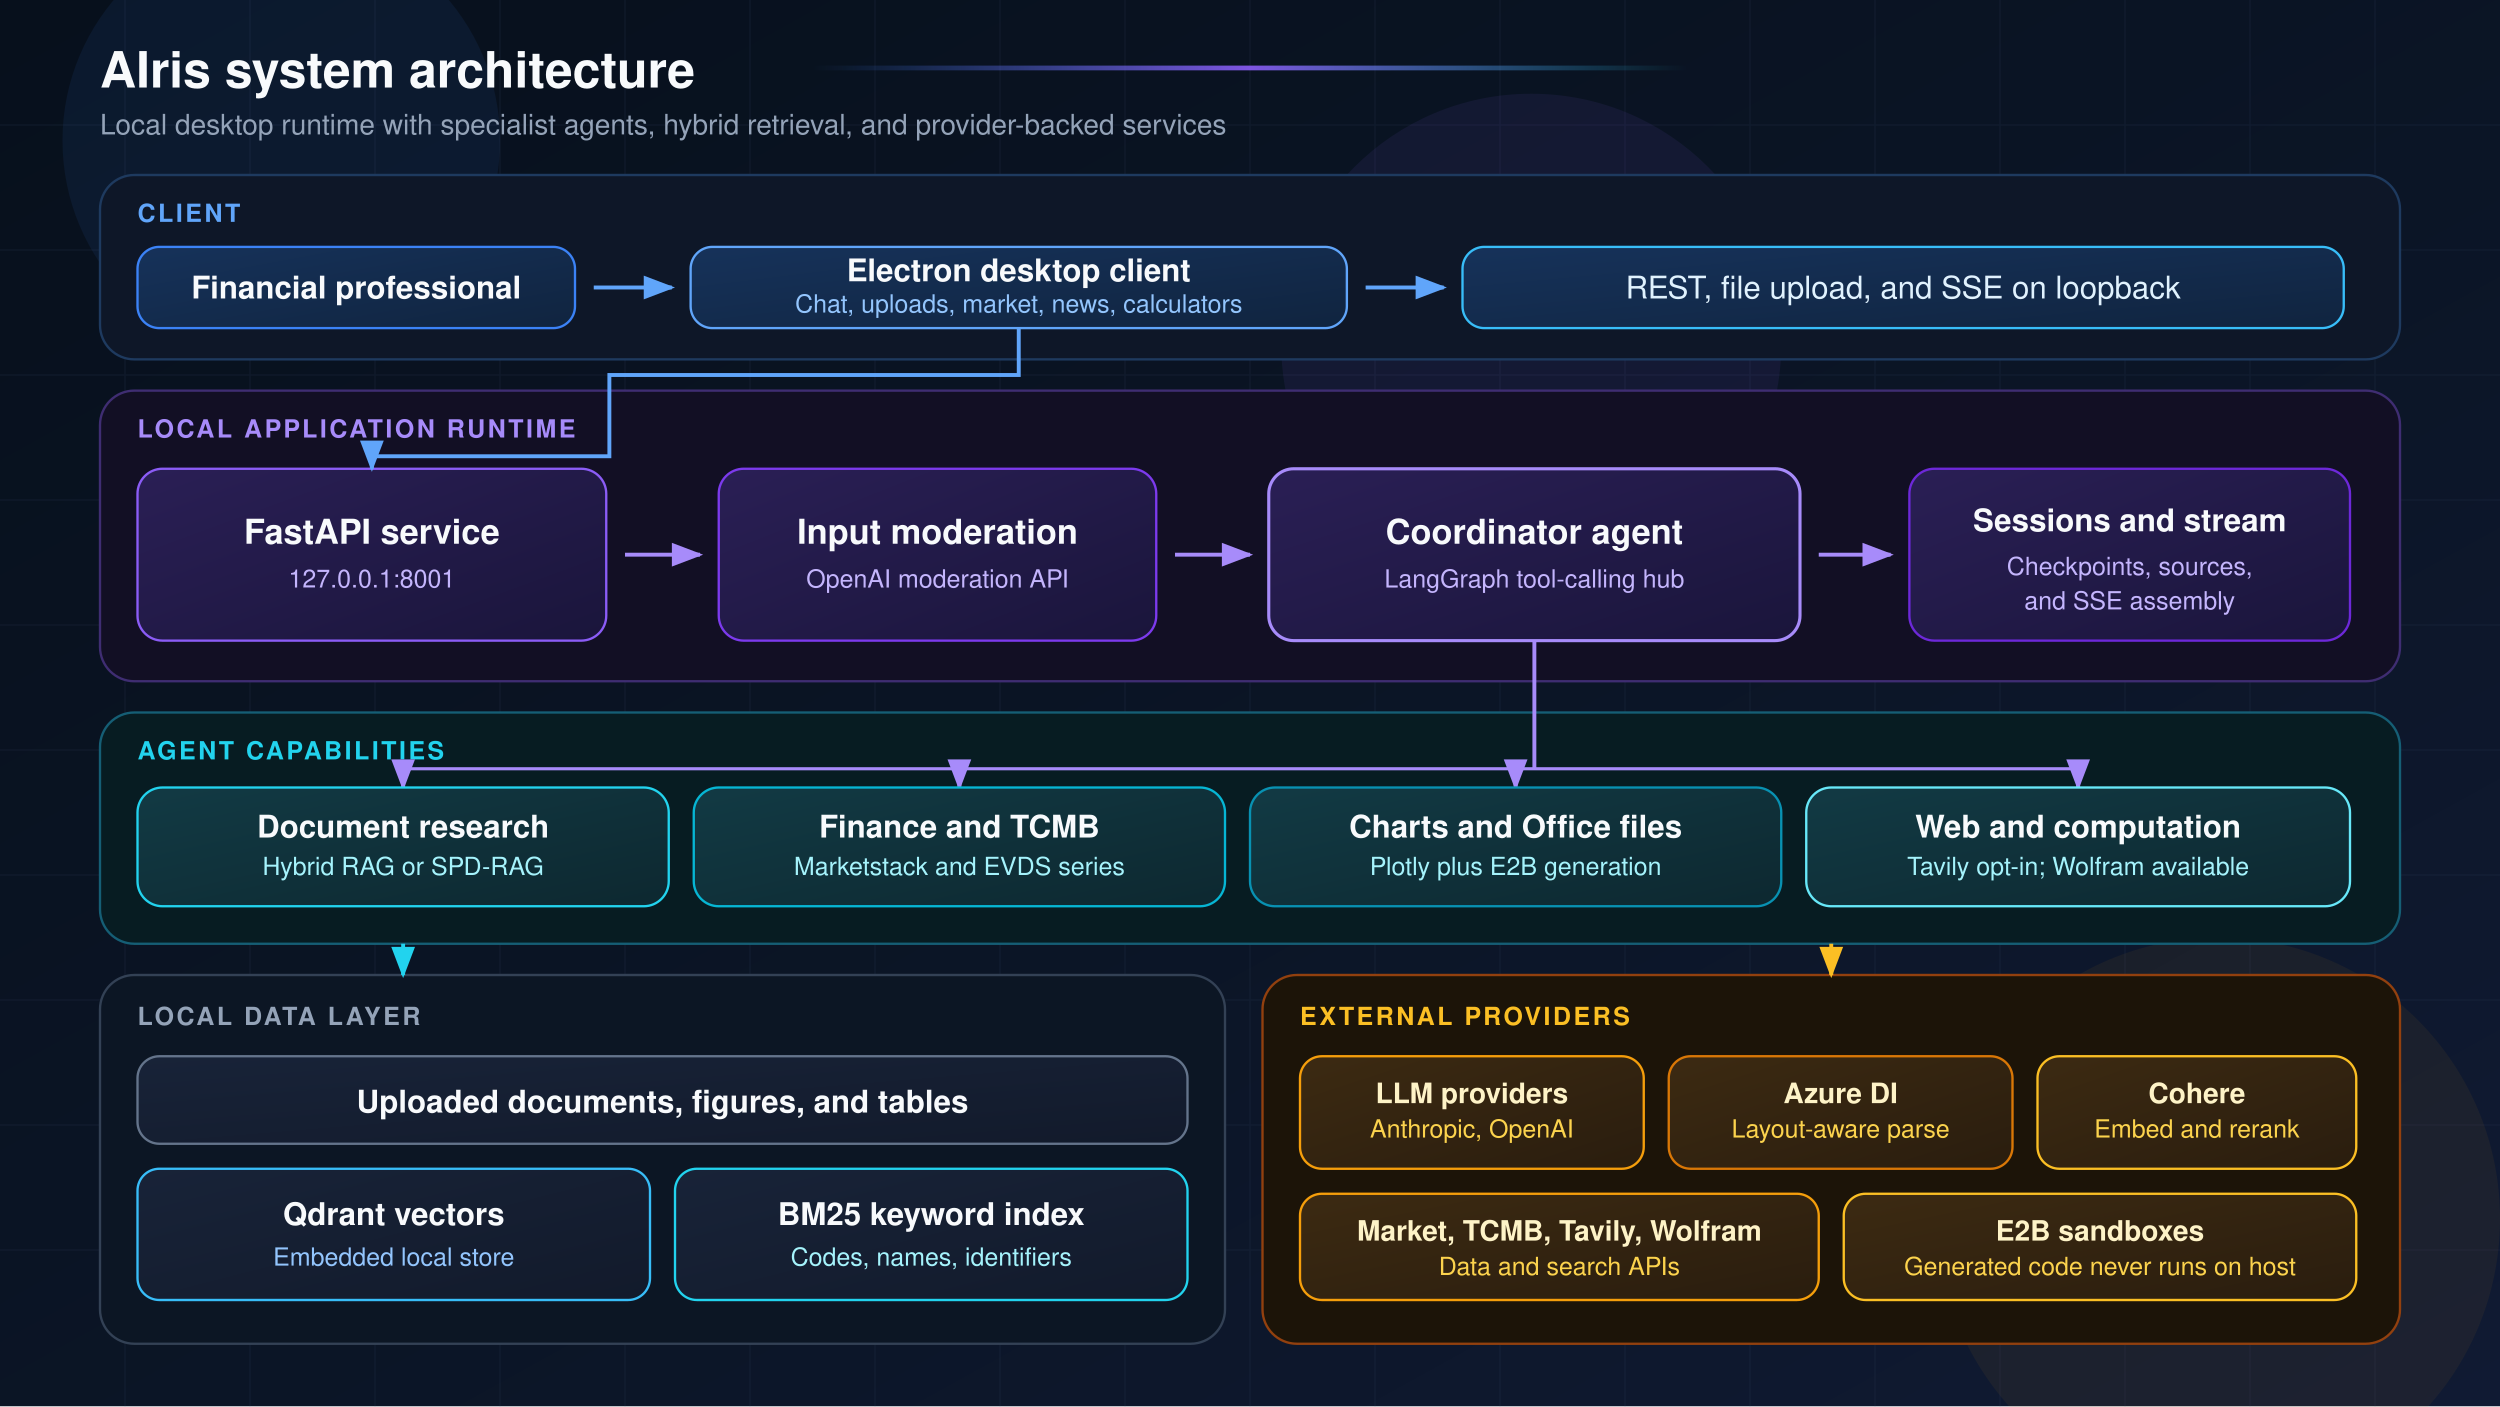
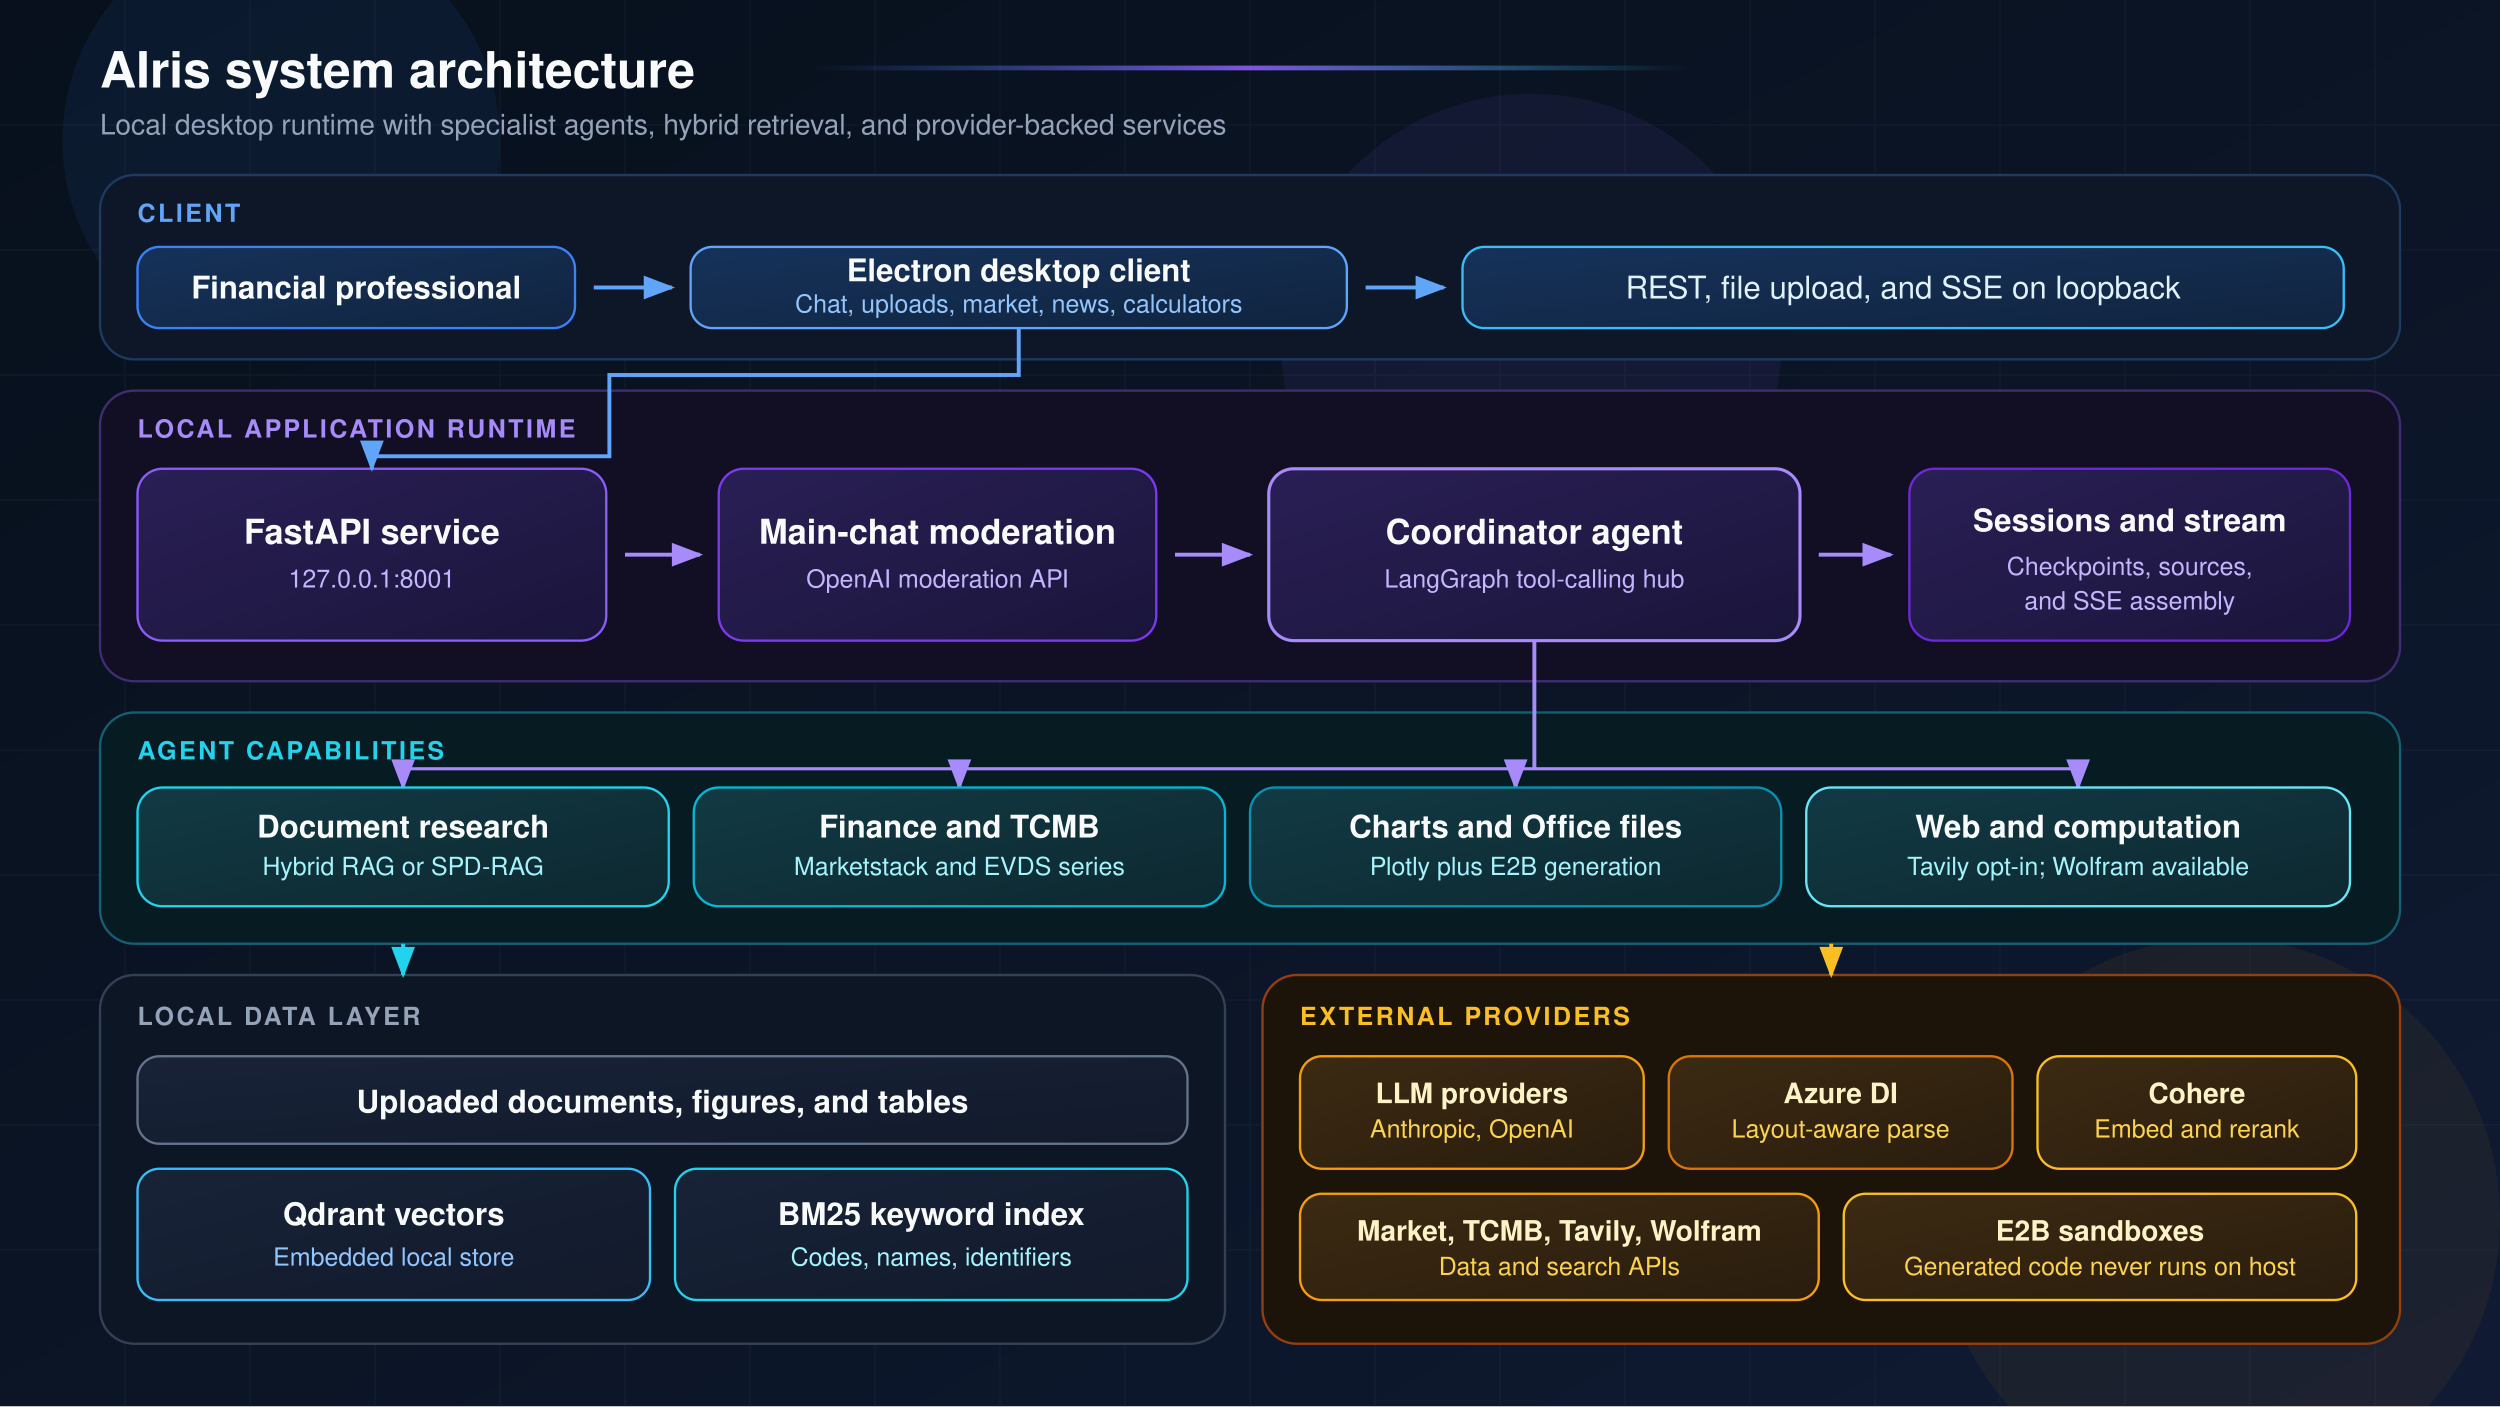
<svg xmlns="http://www.w3.org/2000/svg" viewBox="0 0 1600 900" role="img" aria-labelledby="title desc">
  <defs>
    <linearGradient id="bg" x1="0" y1="0" x2="1" y2="1">
      <stop offset="0%" stop-color="#07101C" />
      <stop offset="55%" stop-color="#0B1526" />
      <stop offset="100%" stop-color="#101A33" />
    </linearGradient>
    <linearGradient id="headerGlow" x1="0" y1="0" x2="1" y2="0">
      <stop offset="0%" stop-color="#3B82F6" stop-opacity="0" />
      <stop offset="50%" stop-color="#8B5CF6" stop-opacity="0.9" />
      <stop offset="100%" stop-color="#22D3EE" stop-opacity="0" />
    </linearGradient>
    <linearGradient id="blueCard" x1="0" y1="0" x2="1" y2="1">
      <stop offset="0%" stop-color="#16325A" />
      <stop offset="100%" stop-color="#10243F" />
    </linearGradient>
    <linearGradient id="violetCard" x1="0" y1="0" x2="1" y2="1">
      <stop offset="0%" stop-color="#2A1F55" />
      <stop offset="100%" stop-color="#1A153B" />
    </linearGradient>
    <linearGradient id="cyanCard" x1="0" y1="0" x2="1" y2="1">
      <stop offset="0%" stop-color="#123A44" />
      <stop offset="100%" stop-color="#0D2830" />
    </linearGradient>
    <linearGradient id="amberCard" x1="0" y1="0" x2="1" y2="1">
      <stop offset="0%" stop-color="#3C2A12" />
      <stop offset="100%" stop-color="#2A1D0E" />
    </linearGradient>
    <linearGradient id="slateCard" x1="0" y1="0" x2="1" y2="1">
      <stop offset="0%" stop-color="#182338" />
      <stop offset="100%" stop-color="#121A2B" />
    </linearGradient>
    <marker id="arrowBlue" viewBox="0 0 10 10" refX="9" refY="5" markerWidth="8" markerHeight="8" orient="auto-start-reverse">
      <path d="M 0 1.2 L 10 5 L 0 8.8 Z" fill="#60A5FA" />
    </marker>
    <marker id="arrowViolet" viewBox="0 0 10 10" refX="9" refY="5" markerWidth="8" markerHeight="8" orient="auto-start-reverse">
      <path d="M 0 1.2 L 10 5 L 0 8.8 Z" fill="#A78BFA" />
    </marker>
    <marker id="arrowCyan" viewBox="0 0 10 10" refX="9" refY="5" markerWidth="8" markerHeight="8" orient="auto-start-reverse">
      <path d="M 0 1.2 L 10 5 L 0 8.8 Z" fill="#22D3EE" />
    </marker>
    <marker id="arrowAmber" viewBox="0 0 10 10" refX="9" refY="5" markerWidth="8" markerHeight="8" orient="auto-start-reverse">
      <path d="M 0 1.2 L 10 5 L 0 8.8 Z" fill="#FBBF24" />
    </marker>
  </defs>
  <rect width="1600" height="900" fill="url(#bg)" />
  <g opacity="0.18" stroke="#2A3A58" stroke-width="1">
    <path d="M80 0 V900 M160 0 V900 M240 0 V900 M320 0 V900 M400 0 V900 M480 0 V900 M560 0 V900 M640 0 V900 M720 0 V900 M800 0 V900 M880 0 V900 M960 0 V900 M1040 0 V900 M1120 0 V900 M1200 0 V900 M1280 0 V900 M1360 0 V900 M1440 0 V900 M1520 0 V900" />
    <path d="M0 80 H1600 M0 160 H1600 M0 240 H1600 M0 320 H1600 M0 400 H1600 M0 480 H1600 M0 560 H1600 M0 640 H1600 M0 720 H1600 M0 800 H1600" />
  </g>
  <circle cx="180" cy="90" r="140" fill="#3B82F6" opacity="0.08" />
  <circle cx="1420" cy="780" r="180" fill="#F59E0B" opacity="0.06" />
  <circle cx="980" cy="220" r="160" fill="#8B5CF6" opacity="0.08" />
  <text x="64" y="56" fill="#F8FAFC" font-family="Segoe UI, Helvetica, Arial, sans-serif" font-size="32" font-weight="700">AIris system architecture</text>
  <text x="64" y="86" fill="#94A3B8" font-family="Segoe UI, Helvetica, Arial, sans-serif" font-size="18">Local desktop runtime with specialist agents, hybrid retrieval, and provider-backed services</text>
  <rect x="520" y="42" width="560" height="3" rx="2" fill="url(#headerGlow)" />
  <rect x="64" y="112" width="1472" height="118" rx="22" fill="#0E1728" stroke="#1E3A5F" stroke-width="1.5" />
  <text x="88" y="142" fill="#60A5FA" font-family="Segoe UI, Helvetica, Arial, sans-serif" font-size="16" font-weight="700" letter-spacing="1.6">CLIENT</text>
  <rect x="88" y="158" width="280" height="52" rx="14" fill="url(#blueCard)" stroke="#3B82F6" stroke-width="1.5" />
  <text x="228" y="191" text-anchor="middle" fill="#F8FAFC" font-family="Segoe UI, Helvetica, Arial, sans-serif" font-size="20" font-weight="600">Financial professional</text>
  <path d="M380 184 H430" stroke="#60A5FA" stroke-width="2.5" marker-end="url(#arrowBlue)" />
  <rect x="442" y="158" width="420" height="52" rx="14" fill="url(#blueCard)" stroke="#60A5FA" stroke-width="1.5" />
  <text x="652" y="180" text-anchor="middle" fill="#F8FAFC" font-family="Segoe UI, Helvetica, Arial, sans-serif" font-size="20" font-weight="600">Electron desktop client</text>
  <text x="652" y="200" text-anchor="middle" fill="#93C5FD" font-family="Segoe UI, Helvetica, Arial, sans-serif" font-size="16">Chat, uploads, market, news, calculators</text>
  <path d="M874 184 H924" stroke="#60A5FA" stroke-width="2.5" marker-end="url(#arrowBlue)" />
  <rect x="936" y="158" width="564" height="52" rx="14" fill="url(#blueCard)" stroke="#38BDF8" stroke-width="1.5" />
  <text x="1218" y="191" text-anchor="middle" fill="#E0F2FE" font-family="Segoe UI, Helvetica, Arial, sans-serif" font-size="20">REST, file upload, and SSE on loopback</text>
  <rect x="64" y="250" width="1472" height="186" rx="22" fill="#120F24" stroke="#3F2D72" stroke-width="1.5" />
  <text x="88" y="280" fill="#A78BFA" font-family="Segoe UI, Helvetica, Arial, sans-serif" font-size="16" font-weight="700" letter-spacing="1.6">LOCAL APPLICATION RUNTIME</text>
  <rect x="88" y="300" width="300" height="110" rx="16" fill="url(#violetCard)" stroke="#8B5CF6" stroke-width="1.5" />
  <text x="238" y="348" text-anchor="middle" fill="#F8FAFC" font-family="Segoe UI, Helvetica, Arial, sans-serif" font-size="22" font-weight="700">FastAPI service</text>
  <text x="238" y="376" text-anchor="middle" fill="#C4B5FD" font-family="Segoe UI, Helvetica, Arial, sans-serif" font-size="16">127.0.0.1:8001</text>
  <path d="M400 355 H448" stroke="#A78BFA" stroke-width="2.5" marker-end="url(#arrowViolet)" />
  <rect x="460" y="300" width="280" height="110" rx="16" fill="url(#violetCard)" stroke="#7C3AED" stroke-width="1.5" />
-   <text x="600" y="348" text-anchor="middle" fill="#F8FAFC" font-family="Segoe UI, Helvetica, Arial, sans-serif" font-size="22" font-weight="700">Input moderation</text>
+   <text x="600" y="348" text-anchor="middle" fill="#F8FAFC" font-family="Segoe UI, Helvetica, Arial, sans-serif" font-size="22" font-weight="700">Main-chat moderation</text>
  <text x="600" y="376" text-anchor="middle" fill="#C4B5FD" font-family="Segoe UI, Helvetica, Arial, sans-serif" font-size="16">OpenAI moderation API</text>
  <path d="M752 355 H800" stroke="#A78BFA" stroke-width="2.5" marker-end="url(#arrowViolet)" />
  <rect x="812" y="300" width="340" height="110" rx="16" fill="url(#violetCard)" stroke="#A78BFA" stroke-width="2" />
  <text x="982" y="348" text-anchor="middle" fill="#F8FAFC" font-family="Segoe UI, Helvetica, Arial, sans-serif" font-size="22" font-weight="700">Coordinator agent</text>
  <text x="982" y="376" text-anchor="middle" fill="#C4B5FD" font-family="Segoe UI, Helvetica, Arial, sans-serif" font-size="16">LangGraph tool-calling hub</text>
  <path d="M1164 355 H1210" stroke="#A78BFA" stroke-width="2.5" marker-end="url(#arrowViolet)" />
  <rect x="1222" y="300" width="282" height="110" rx="16" fill="url(#violetCard)" stroke="#6D28D9" stroke-width="1.5" />
  <text x="1363" y="340" text-anchor="middle" fill="#F8FAFC" font-family="Segoe UI, Helvetica, Arial, sans-serif" font-size="20" font-weight="700">Sessions and stream</text>
  <text x="1363" y="368" text-anchor="middle" fill="#C4B5FD" font-family="Segoe UI, Helvetica, Arial, sans-serif" font-size="16">Checkpoints, sources,</text>
  <text x="1363" y="390" text-anchor="middle" fill="#C4B5FD" font-family="Segoe UI, Helvetica, Arial, sans-serif" font-size="16">and SSE assembly</text>
  <path d="M652 210 V240 H390 V292 H238 V300" fill="none" stroke="#60A5FA" stroke-width="2.5" marker-end="url(#arrowBlue)" />
  <rect x="64" y="456" width="1472" height="148" rx="22" fill="#071C22" stroke="#155E75" stroke-width="1.5" />
  <text x="88" y="486" fill="#22D3EE" font-family="Segoe UI, Helvetica, Arial, sans-serif" font-size="16" font-weight="700" letter-spacing="1.6">AGENT CAPABILITIES</text>
  <path d="M982 410 V492" stroke="#A78BFA" stroke-width="2.5" />
  <path d="M258 492 H1330" stroke="#A78BFA" stroke-width="2" />
  <path d="M258 492 V504" stroke="#A78BFA" stroke-width="2.5" marker-end="url(#arrowViolet)" />
  <path d="M614 492 V504" stroke="#A78BFA" stroke-width="2.5" marker-end="url(#arrowViolet)" />
  <path d="M970 492 V504" stroke="#A78BFA" stroke-width="2.5" marker-end="url(#arrowViolet)" />
  <path d="M1330 492 V504" stroke="#A78BFA" stroke-width="2.5" marker-end="url(#arrowViolet)" />
  <rect x="88" y="504" width="340" height="76" rx="16" fill="url(#cyanCard)" stroke="#22D3EE" stroke-width="1.5" />
  <text x="258" y="536" text-anchor="middle" fill="#F8FAFC" font-family="Segoe UI, Helvetica, Arial, sans-serif" font-size="20" font-weight="700">Document research</text>
  <text x="258" y="560" text-anchor="middle" fill="#A5F3FC" font-family="Segoe UI, Helvetica, Arial, sans-serif" font-size="16">Hybrid RAG or SPD-RAG</text>
  <rect x="444" y="504" width="340" height="76" rx="16" fill="url(#cyanCard)" stroke="#06B6D4" stroke-width="1.5" />
  <text x="614" y="536" text-anchor="middle" fill="#F8FAFC" font-family="Segoe UI, Helvetica, Arial, sans-serif" font-size="20" font-weight="700">Finance and TCMB</text>
  <text x="614" y="560" text-anchor="middle" fill="#A5F3FC" font-family="Segoe UI, Helvetica, Arial, sans-serif" font-size="16">Marketstack and EVDS series</text>
  <rect x="800" y="504" width="340" height="76" rx="16" fill="url(#cyanCard)" stroke="#0891B2" stroke-width="1.5" />
  <text x="970" y="536" text-anchor="middle" fill="#F8FAFC" font-family="Segoe UI, Helvetica, Arial, sans-serif" font-size="20" font-weight="700">Charts and Office files</text>
  <text x="970" y="560" text-anchor="middle" fill="#A5F3FC" font-family="Segoe UI, Helvetica, Arial, sans-serif" font-size="16">Plotly plus E2B generation</text>
  <rect x="1156" y="504" width="348" height="76" rx="16" fill="url(#cyanCard)" stroke="#67E8F9" stroke-width="1.5" />
  <text x="1330" y="536" text-anchor="middle" fill="#F8FAFC" font-family="Segoe UI, Helvetica, Arial, sans-serif" font-size="20" font-weight="700">Web and computation</text>
  <text x="1330" y="560" text-anchor="middle" fill="#A5F3FC" font-family="Segoe UI, Helvetica, Arial, sans-serif" font-size="16">Tavily opt-in; Wolfram available</text>
  <rect x="64" y="624" width="720" height="236" rx="22" fill="#0C1624" stroke="#334155" stroke-width="1.5" />
  <text x="88" y="656" fill="#94A3B8" font-family="Segoe UI, Helvetica, Arial, sans-serif" font-size="16" font-weight="700" letter-spacing="1.6">LOCAL DATA LAYER</text>
  <rect x="88" y="676" width="672" height="56" rx="14" fill="url(#slateCard)" stroke="#64748B" stroke-width="1.5" />
  <text x="424" y="712" text-anchor="middle" fill="#F8FAFC" font-family="Segoe UI, Helvetica, Arial, sans-serif" font-size="20" font-weight="600">Uploaded documents, figures, and tables</text>
  <rect x="88" y="748" width="328" height="84" rx="14" fill="url(#slateCard)" stroke="#38BDF8" stroke-width="1.5" />
  <text x="252" y="784" text-anchor="middle" fill="#F8FAFC" font-family="Segoe UI, Helvetica, Arial, sans-serif" font-size="20" font-weight="700">Qdrant vectors</text>
  <text x="252" y="810" text-anchor="middle" fill="#93C5FD" font-family="Segoe UI, Helvetica, Arial, sans-serif" font-size="16">Embedded local store</text>
  <rect x="432" y="748" width="328" height="84" rx="14" fill="url(#slateCard)" stroke="#22D3EE" stroke-width="1.5" />
  <text x="596" y="784" text-anchor="middle" fill="#F8FAFC" font-family="Segoe UI, Helvetica, Arial, sans-serif" font-size="20" font-weight="700">BM25 keyword index</text>
  <text x="596" y="810" text-anchor="middle" fill="#A5F3FC" font-family="Segoe UI, Helvetica, Arial, sans-serif" font-size="16">Codes, names, identifiers</text>
  <path d="M258 604 V624" stroke="#22D3EE" stroke-width="2.5" marker-end="url(#arrowCyan)" />
  <rect x="808" y="624" width="728" height="236" rx="22" fill="#1C1408" stroke="#92400E" stroke-width="1.5" />
  <text x="832" y="656" fill="#FBBF24" font-family="Segoe UI, Helvetica, Arial, sans-serif" font-size="16" font-weight="700" letter-spacing="1.6">EXTERNAL PROVIDERS</text>
  <rect x="832" y="676" width="220" height="72" rx="14" fill="url(#amberCard)" stroke="#F59E0B" stroke-width="1.5" />
  <text x="942" y="706" text-anchor="middle" fill="#FEF3C7" font-family="Segoe UI, Helvetica, Arial, sans-serif" font-size="18" font-weight="700">LLM providers</text>
  <text x="942" y="728" text-anchor="middle" fill="#FCD34D" font-family="Segoe UI, Helvetica, Arial, sans-serif" font-size="16">Anthropic, OpenAI</text>
  <rect x="1068" y="676" width="220" height="72" rx="14" fill="url(#amberCard)" stroke="#D97706" stroke-width="1.5" />
  <text x="1178" y="706" text-anchor="middle" fill="#FEF3C7" font-family="Segoe UI, Helvetica, Arial, sans-serif" font-size="18" font-weight="700">Azure DI</text>
  <text x="1178" y="728" text-anchor="middle" fill="#FCD34D" font-family="Segoe UI, Helvetica, Arial, sans-serif" font-size="16">Layout-aware parse</text>
  <rect x="1304" y="676" width="204" height="72" rx="14" fill="url(#amberCard)" stroke="#FBBF24" stroke-width="1.5" />
  <text x="1406" y="706" text-anchor="middle" fill="#FEF3C7" font-family="Segoe UI, Helvetica, Arial, sans-serif" font-size="18" font-weight="700">Cohere</text>
  <text x="1406" y="728" text-anchor="middle" fill="#FCD34D" font-family="Segoe UI, Helvetica, Arial, sans-serif" font-size="16">Embed and rerank</text>
  <rect x="832" y="764" width="332" height="68" rx="14" fill="url(#amberCard)" stroke="#F59E0B" stroke-width="1.5" />
  <text x="998" y="794" text-anchor="middle" fill="#FEF3C7" font-family="Segoe UI, Helvetica, Arial, sans-serif" font-size="18" font-weight="700">Market, TCMB, Tavily, Wolfram</text>
  <text x="998" y="816" text-anchor="middle" fill="#FCD34D" font-family="Segoe UI, Helvetica, Arial, sans-serif" font-size="16">Data and search APIs</text>
  <rect x="1180" y="764" width="328" height="68" rx="14" fill="url(#amberCard)" stroke="#FBBF24" stroke-width="1.5" />
  <text x="1344" y="794" text-anchor="middle" fill="#FEF3C7" font-family="Segoe UI, Helvetica, Arial, sans-serif" font-size="18" font-weight="700">E2B sandboxes</text>
  <text x="1344" y="816" text-anchor="middle" fill="#FCD34D" font-family="Segoe UI, Helvetica, Arial, sans-serif" font-size="16">Generated code never runs on host</text>
  <path d="M1172 604 V624" stroke="#FBBF24" stroke-width="2.5" marker-end="url(#arrowAmber)" />
</svg>
